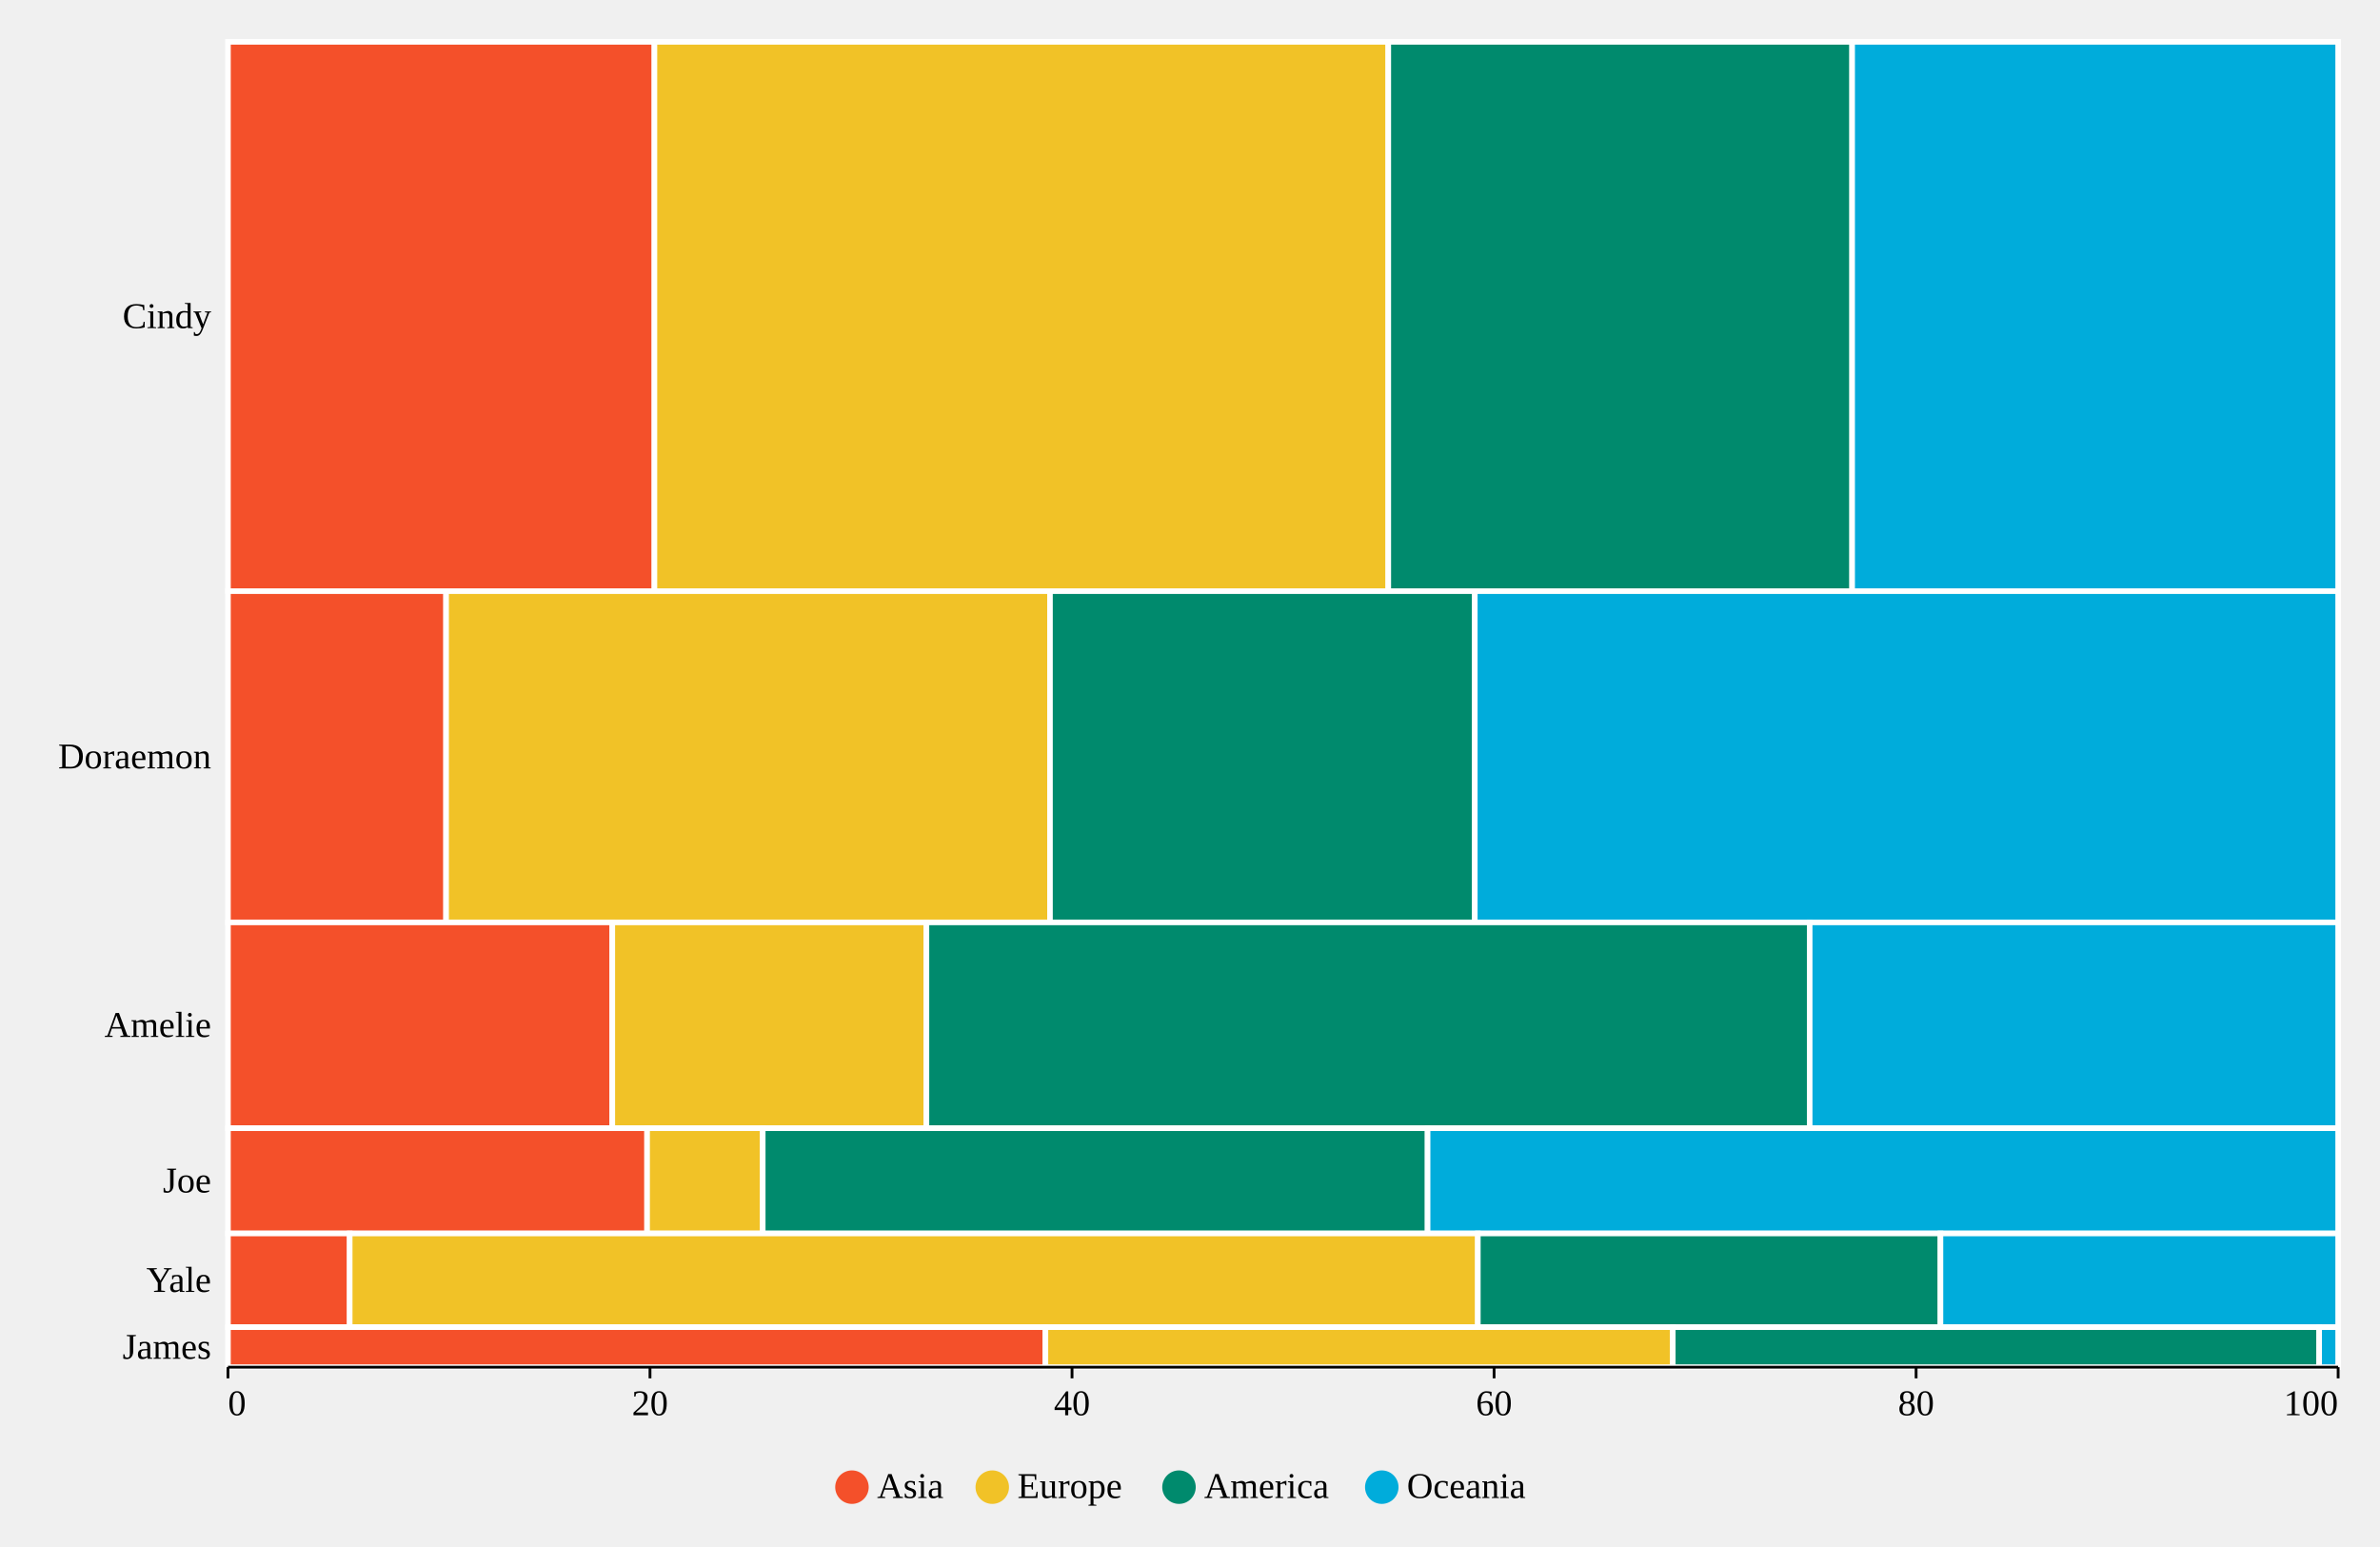
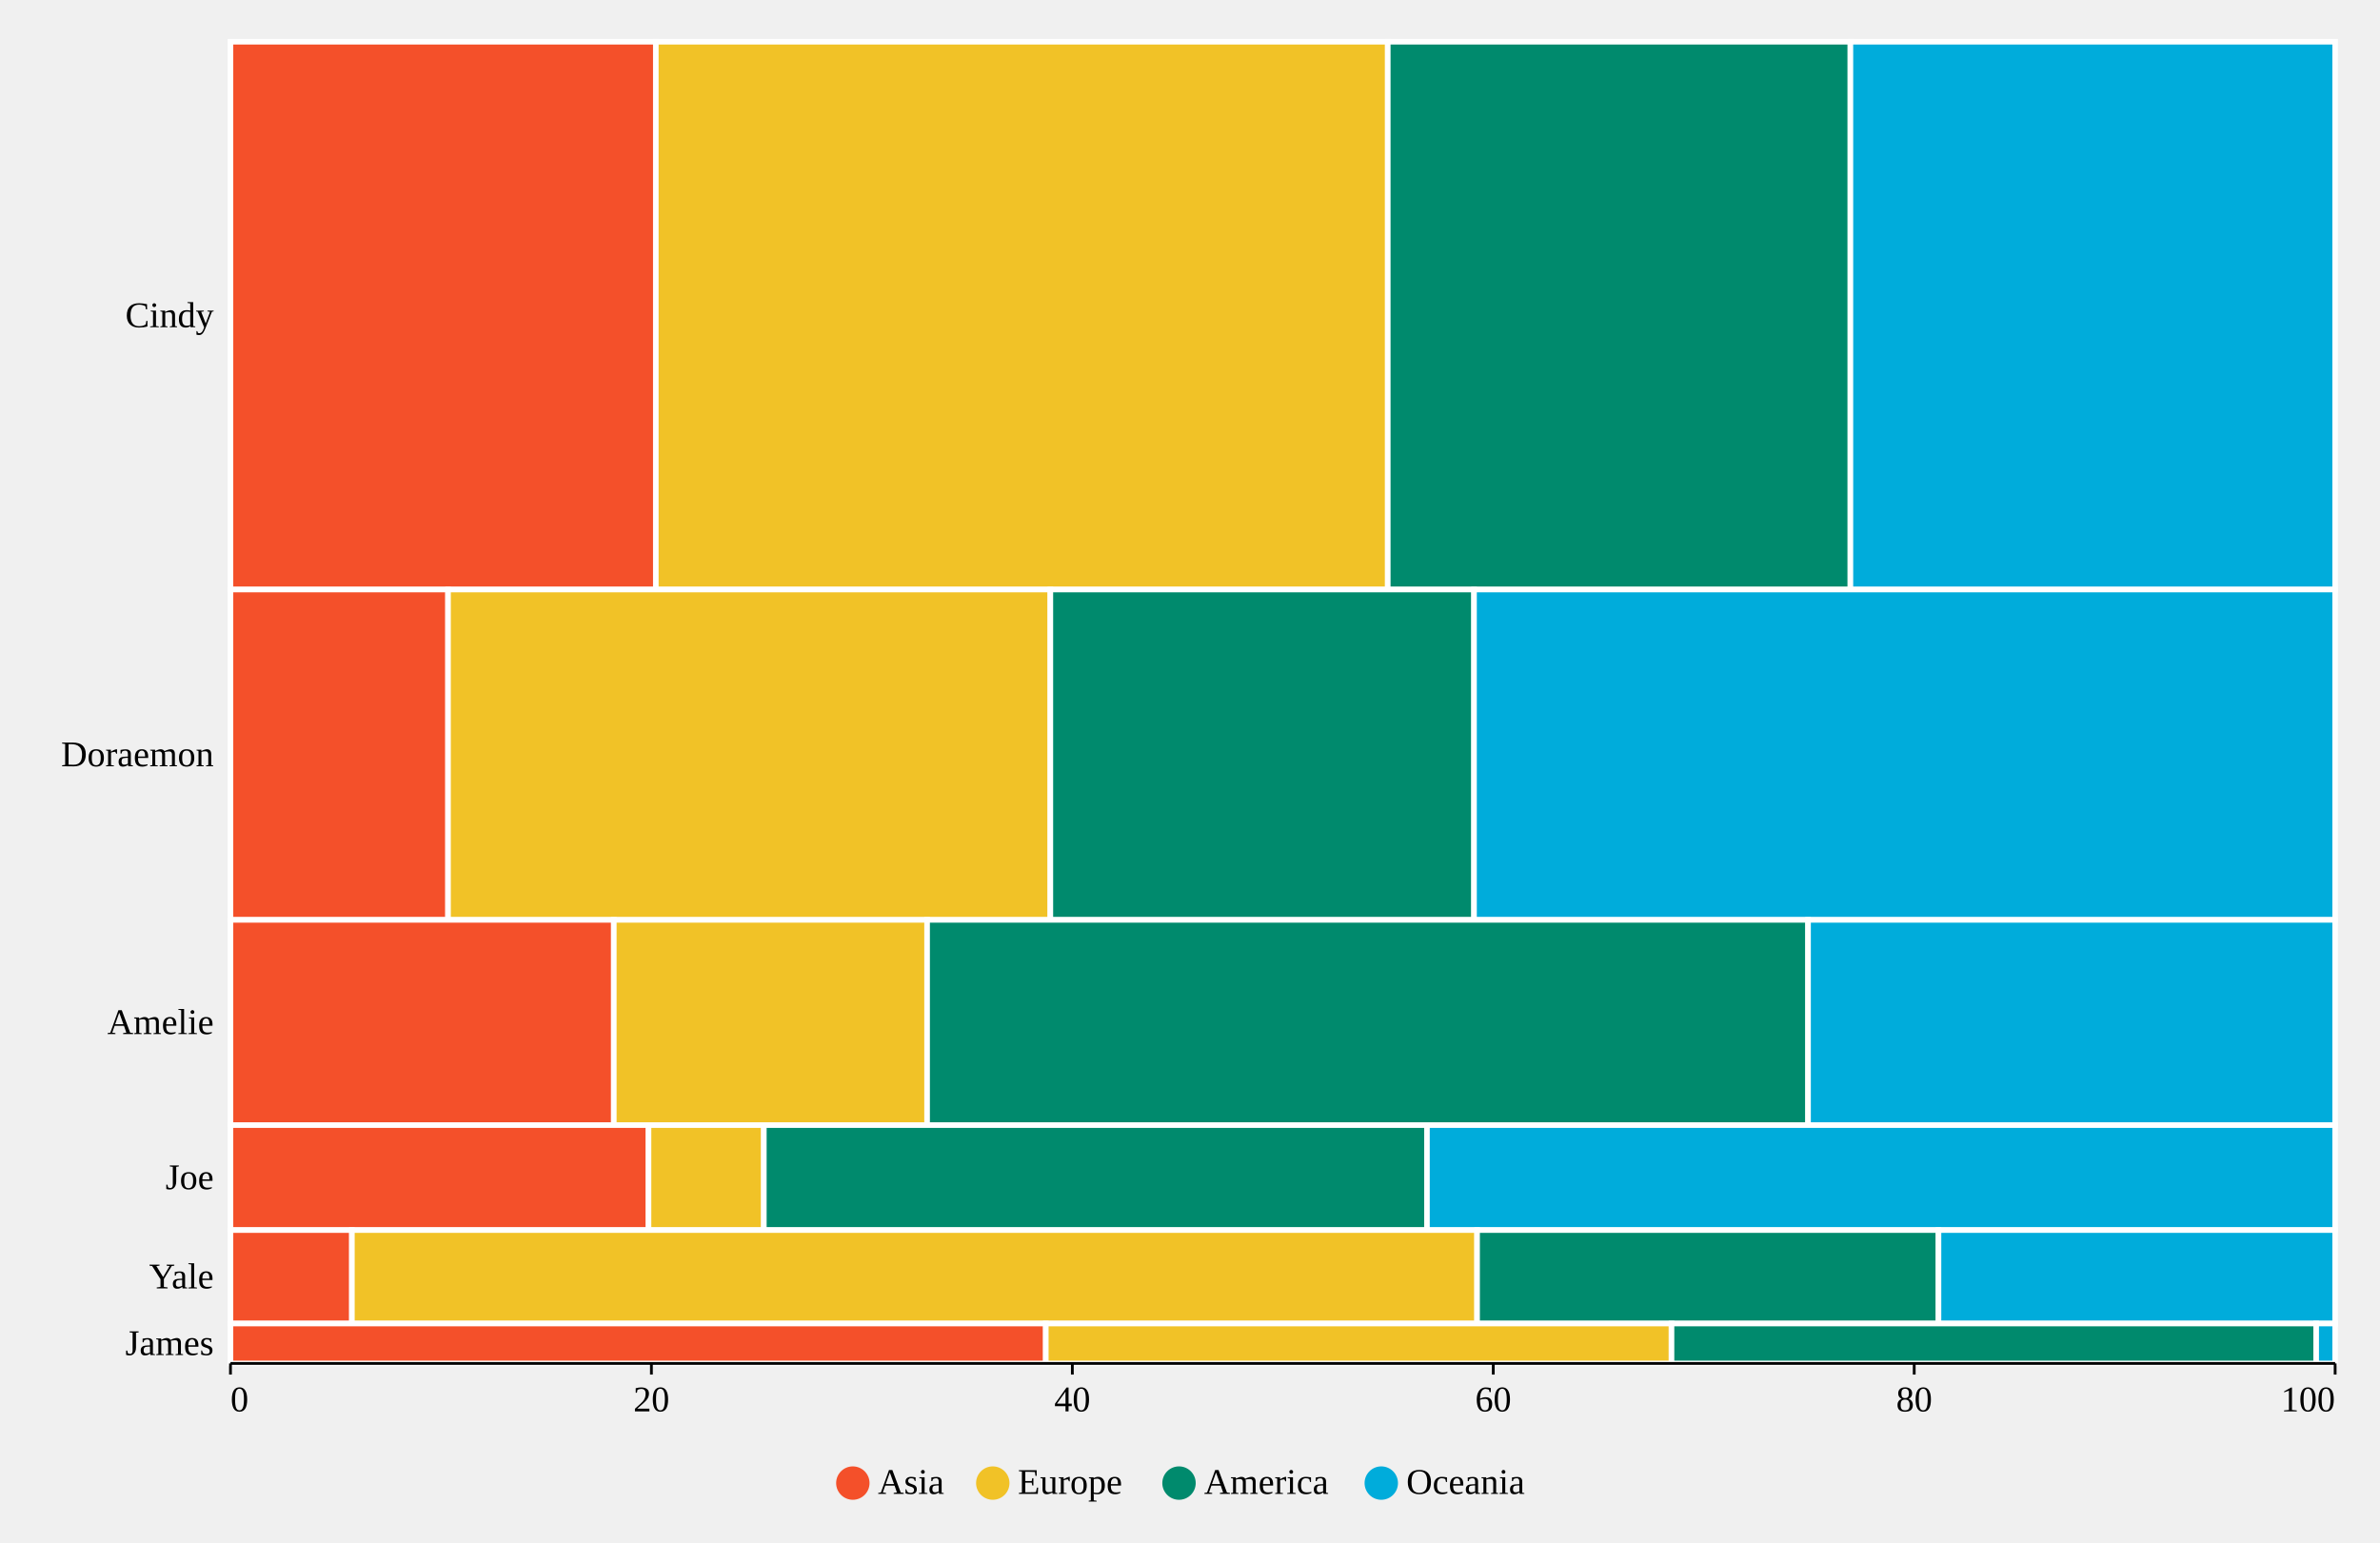
- <svg xmlns="http://www.w3.org/2000/svg" width="844px" height="547px" preserveAspectRatio="xMidYMid" id="vis" style="height: 100%; width: 100%;" viewBox="-3.997,-5,852.997,554.28">
+ <svg xmlns="http://www.w3.org/2000/svg" width="844px" height="547px" id="vis" viewBox="-3.997,-5,852.997,554.28">
  <g class="data-groups">
-     <g class="data-group" transform="translate( 0 10 )">
+     <g class="data-group" transform="translate(0,10)">
      <rect class="data mark" opacity="1" width="152.847" height="196.872" y="0" fill="#f4502a" stroke="#ffffff" stroke-width="2" ry="0" rx="0" x="77.703" id="rect0" />
      <rect class="data mark" opacity="1" width="263.017" height="196.872" y="0" fill="#f1c227" stroke="#ffffff" stroke-width="2" ry="0" rx="0" x="230.551" id="rect1" />
      <rect class="data mark" opacity="1" width="166.246" height="196.872" y="0" fill="#008a6d" stroke="#ffffff" stroke-width="2" ry="0" rx="0" x="493.567" id="rect2" />
      <rect class="data mark" opacity="1" width="174.186" height="196.872" y="0" fill="#00acdb" stroke="#ffffff" stroke-width="2" ry="0" rx="0" x="659.814" id="rect3" />
    </g>
    <g class="data-group" transform="translate(0,206.8725)">
      <rect class="data mark" opacity="1" width="78.181" height="118.718" y="0" fill="#f4502a" stroke="#ffffff" stroke-width="2" ry="0" rx="0" x="77.703" id="rect4" />
      <rect class="data mark" opacity="1" width="216.438" height="118.718" y="0" fill="#f1c227" stroke="#ffffff" stroke-width="2" ry="0" rx="0" x="155.884" id="rect5" />
      <rect class="data mark" opacity="1" width="152.247" height="118.718" y="0" fill="#008a6d" stroke="#ffffff" stroke-width="2" ry="0" rx="0" x="372.321" id="rect6" />
      <rect class="data mark" opacity="1" width="309.432" height="118.718" y="0" fill="#00acdb" stroke="#ffffff" stroke-width="2" ry="0" rx="0" x="524.568" id="rect7" />
    </g>
    <g class="data-group" transform="translate(0,325.5901)">
      <rect class="data mark" opacity="1" width="137.749" height="73.763" y="0" fill="#f4502a" stroke="#ffffff" stroke-width="2" ry="0" rx="0" x="77.703" id="rect8" />
      <rect class="data mark" opacity="1" width="112.584" height="73.763" y="0" fill="#f1c227" stroke="#ffffff" stroke-width="2" ry="0" rx="0" x="215.452" id="rect9" />
      <rect class="data mark" opacity="1" width="316.559" height="73.763" y="0" fill="#008a6d" stroke="#ffffff" stroke-width="2" ry="0" rx="0" x="328.036" id="rect10" />
      <rect class="data mark" opacity="1" width="189.405" height="73.763" y="0" fill="#00acdb" stroke="#ffffff" stroke-width="2" ry="0" rx="0" x="644.595" id="rect11" />
    </g>
    <g class="data-group" transform="translate(0,399.3527)">
      <rect class="data mark" opacity="1" width="150.223" height="37.721" y="0" fill="#f4502a" stroke="#ffffff" stroke-width="2" ry="0" rx="0" x="77.703" id="rect12" />
      <rect class="data mark" opacity="1" width="41.441" height="37.721" y="0" fill="#f1c227" stroke="#ffffff" stroke-width="2" ry="0" rx="0" x="227.926" id="rect13" />
      <rect class="data mark" opacity="1" width="238.285" height="37.721" y="0" fill="#008a6d" stroke="#ffffff" stroke-width="2" ry="0" rx="0" x="269.367" id="rect14" />
      <rect class="data mark" opacity="1" width="326.347" height="37.721" y="0" fill="#00acdb" stroke="#ffffff" stroke-width="2" ry="0" rx="0" x="507.653" id="rect15" />
    </g>
    <g class="data-group" transform="translate(0,437.0737)">
      <rect class="data mark" opacity="1" width="43.633" height="33.587" y="0" fill="#f4502a" stroke="#ffffff" stroke-width="2" ry="0" rx="0" x="77.703" id="rect16" />
      <rect class="data mark" opacity="1" width="404.328" height="33.587" y="0" fill="#f1c227" stroke="#ffffff" stroke-width="2" ry="0" rx="0" x="121.336" id="rect17" />
      <rect class="data mark" opacity="1" width="165.804" height="33.587" y="0" fill="#008a6d" stroke="#ffffff" stroke-width="2" ry="0" rx="0" x="525.664" id="rect18" />
      <rect class="data mark" opacity="1" width="142.533" height="33.587" y="0" fill="#00acdb" stroke="#ffffff" stroke-width="2" ry="0" rx="0" x="691.467" id="rect19" />
    </g>
    <g class="data-group" transform="translate(0,470.6609)">
      <rect class="data mark" opacity="1" width="292.98" height="14.339" y="0" fill="#f4502a" stroke="#ffffff" stroke-width="2" ry="0" rx="0" x="77.703" id="rect20" />
      <rect class="data mark" opacity="1" width="224.845" height="14.339" y="0" fill="#f1c227" stroke="#ffffff" stroke-width="2" ry="0" rx="0" x="370.683" id="rect21" />
      <rect class="data mark" opacity="1" width="231.659" height="14.339" y="0" fill="#008a6d" stroke="#ffffff" stroke-width="2" ry="0" rx="0" x="595.528" id="rect22" />
      <rect class="data mark" opacity="1" width="6.813" height="14.339" y="0" fill="#00acdb" stroke="#ffffff" stroke-width="2" ry="0" rx="0" x="827.187" id="rect23" />
    </g>
  </g>
  <g class="axis horizontal" transform="translate( 0 485 )" display="block">
    <g class="tick" transform="translate(77.70312,0)" style="opacity: 1;">
      <line y2="4" x2="0" stroke="#000000" fill="none" id="line0" class="mark" />
      <text dy="0.71em" y="8" x="0" font-size="13" style="text-anchor: start; pointer-events: auto; cursor: pointer;" fill="#000000" id="text0">0</text>
    </g>
    <g class="tick" transform="translate(228.9625,0)" style="opacity: 1;">
      <line y2="4" x2="0" stroke="#000000" fill="none" id="line1" class="mark" />
      <text dy="0.71em" y="8" x="0" font-size="13" style="text-anchor: middle; pointer-events: auto; cursor: pointer;" fill="#000000" id="text1">20</text>
    </g>
    <g class="tick" transform="translate(380.2219,0)" style="opacity: 1;">
      <line y2="4" x2="0" stroke="#000000" fill="none" id="line2" class="mark" />
      <text dy="0.71em" y="8" x="0" font-size="13" style="text-anchor: middle; pointer-events: auto; cursor: pointer;" fill="#000000" id="text2">40</text>
    </g>
    <g class="tick" transform="translate(531.4812,0)" style="opacity: 1;">
      <line y2="4" x2="0" stroke="#000000" fill="none" id="line3" class="mark" />
      <text dy="0.71em" y="8" x="0" font-size="13" style="text-anchor: middle; pointer-events: auto; cursor: pointer;" fill="#000000" id="text3">60</text>
    </g>
    <g class="tick" transform="translate(682.7406,0)" style="opacity: 1;">
      <line y2="4" x2="0" stroke="#000000" fill="none" id="line4" class="mark" />
      <text dy="0.71em" y="8" x="0" font-size="13" style="text-anchor: middle; pointer-events: auto; cursor: pointer;" fill="#000000" id="text4">80</text>
    </g>
    <g class="tick" transform="translate(834,0)" style="opacity: 1;">
      <line y2="4" x2="0" stroke="#000000" fill="none" id="line5" class="mark" />
      <text dy="0.71em" y="8" x="0" font-size="13" style="text-anchor: end; pointer-events: auto; cursor: pointer;" fill="#000000" id="text5">100</text>
    </g>
    <path class="domain mark" d="M77.703,0V0H834V0" stroke="#000000" fill="none" display="block" id="path0" />
  </g>
  <g class="axis vertical" transform="translate( 77.70312 0 )" display="block">
    <g class="tick" transform="translate(0,108.4362)" style="opacity: 1;">
      <line x2="0" y2="0" stroke="#000000" fill="none" id="line6" class="mark" />
      <text dy=".32em" x="-6" y="0" font-size="13" style="text-anchor: end; pointer-events: auto; cursor: pointer;" fill="#000000" id="text6">Cindy</text>
    </g>
    <g class="tick" transform="translate(0,266.2313)" style="opacity: 1;">
      <line x2="0" y2="0" stroke="#000000" fill="none" id="line7" class="mark" />
      <text dy=".32em" x="-6" y="0" font-size="13" style="text-anchor: end; pointer-events: auto; cursor: pointer;" fill="#000000" id="text7">Doraemon</text>
    </g>
    <g class="tick" transform="translate(0,362.4714)" style="opacity: 1;">
      <line x2="0" y2="0" stroke="#000000" fill="none" id="line8" class="mark" />
      <text dy=".32em" x="-6" y="0" font-size="13" style="text-anchor: end; pointer-events: auto; cursor: pointer;" fill="#000000" id="text8">Amelie</text>
    </g>
    <g class="tick" transform="translate(0,418.2132)" style="opacity: 1;">
      <line x2="0" y2="0" stroke="#000000" fill="none" id="line9" class="mark" />
      <text dy=".32em" x="-6" y="0" font-size="13" style="text-anchor: end; pointer-events: auto; cursor: pointer;" fill="#000000" id="text9">Joe</text>
    </g>
    <g class="tick" transform="translate(0,453.8673)" style="opacity: 1;">
      <line x2="0" y2="0" stroke="#000000" fill="none" id="line10" class="mark" />
      <text dy=".32em" x="-6" y="0" font-size="13" style="text-anchor: end; pointer-events: auto; cursor: pointer;" fill="#000000" id="text10">Yale</text>
    </g>
    <g class="tick" transform="translate(0,477.8304)" style="opacity: 1;">
      <line x2="0" y2="0" stroke="#000000" fill="none" id="line11" class="mark" />
      <text dy=".32em" x="-6" y="0" font-size="13" style="text-anchor: end; pointer-events: auto; cursor: pointer;" fill="#000000" id="text11">James</text>
    </g>
  </g>
  <g class="legend-group" transform="translate( 295.3438 522 )" display="block">
    <g class="legend" transform="translate(0 0)">
      <path class="marker mark" d="M6 0 A6 6 0 0 0 6 12A6 6 0 0 0 6 0" fill="#f4502a" id="path1" />
      <text font-size="13" text-anchor="start" dy="0.76em" dx="15" fill="#000000" id="text12" style="pointer-events: auto; cursor: pointer;">Asia</text>
    </g>
    <g class="legend" transform="translate(50.28906 0)">
      <path class="marker mark" d="M6 0 A6 6 0 0 0 6 12A6 6 0 0 0 6 0" fill="#f1c227" id="path2" />
      <text font-size="13" text-anchor="start" dy="0.76em" dx="15" fill="#000000" id="text13" style="pointer-events: auto; cursor: pointer;">Europe</text>
    </g>
    <g class="legend" transform="translate(117.2109 0)">
      <path class="marker mark" d="M6 0 A6 6 0 0 0 6 12A6 6 0 0 0 6 0" fill="#008a6d" id="path3" />
      <text font-size="13" text-anchor="start" dy="0.76em" dx="15" fill="#000000" id="text14" style="pointer-events: auto; cursor: pointer;">America</text>
    </g>
    <g class="legend" transform="translate(189.8906 0)">
      <path class="marker mark" d="M6 0 A6 6 0 0 0 6 12A6 6 0 0 0 6 0" fill="#00acdb" id="path4" />
      <text font-size="13" text-anchor="start" dy="0.76em" dx="15" fill="#000000" id="text15" style="pointer-events: auto; cursor: pointer;">Oceania</text>
    </g>
  </g>
</svg>
